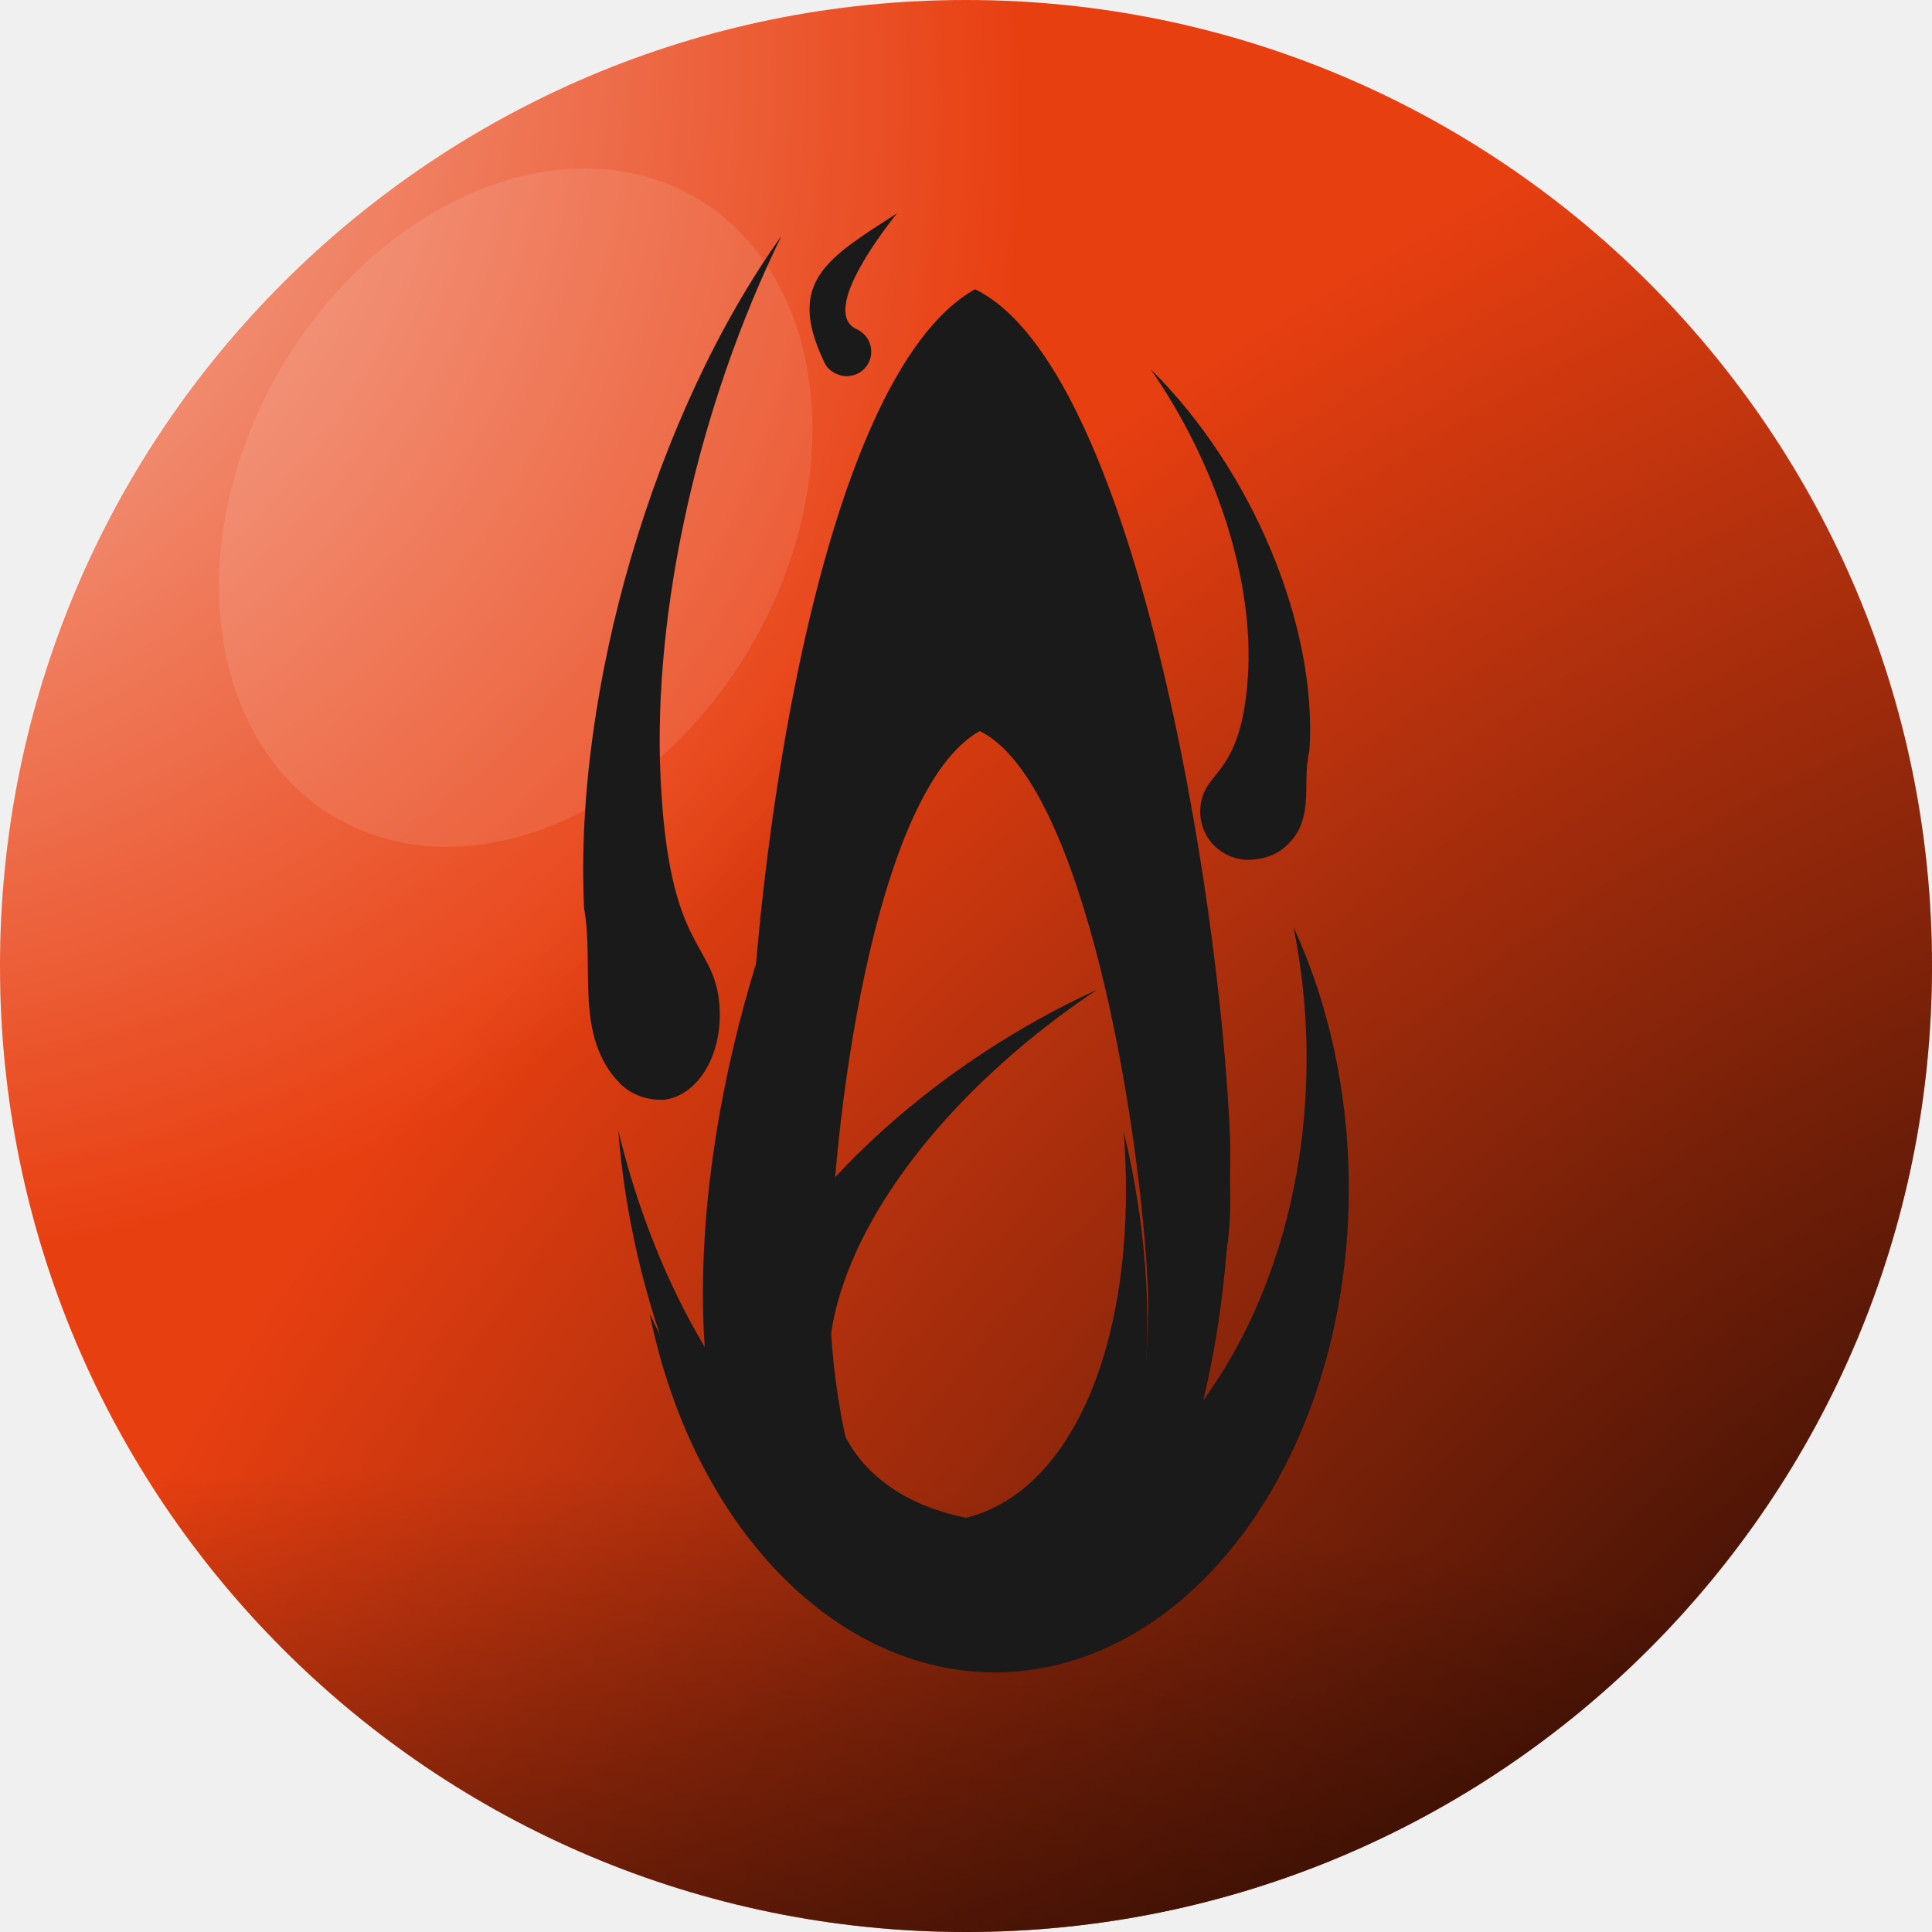
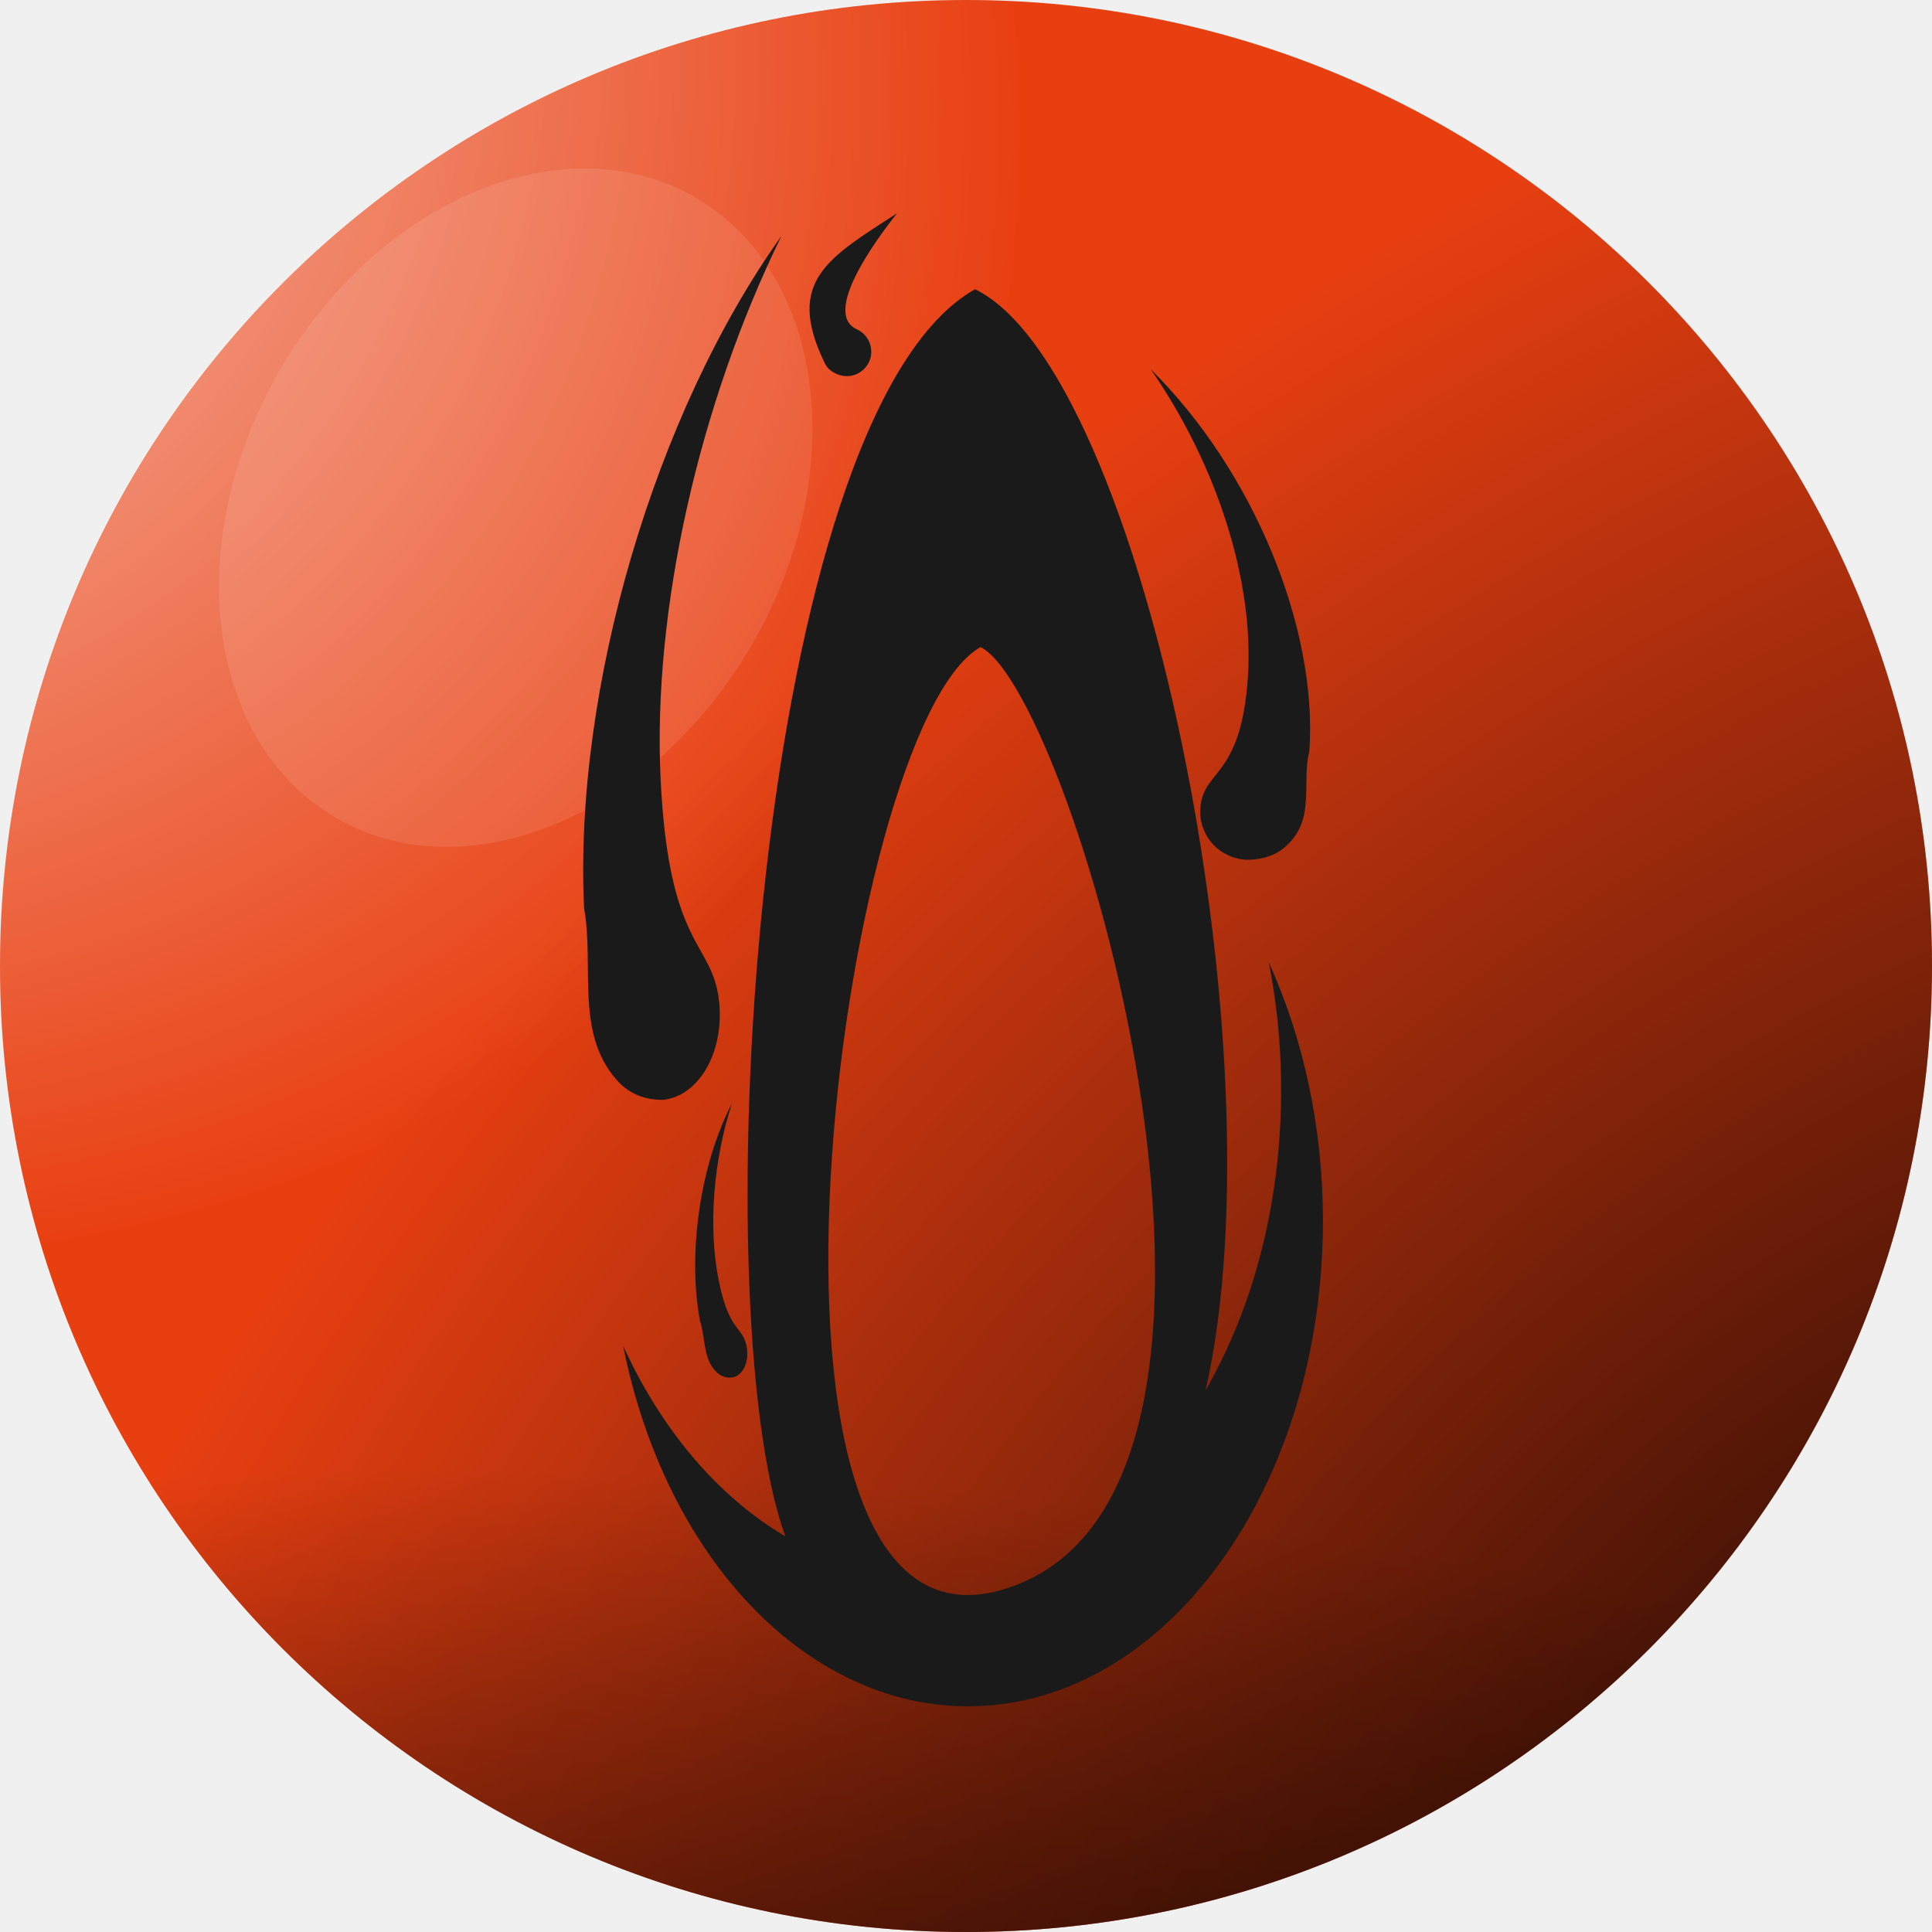
- <svg xmlns="http://www.w3.org/2000/svg" xmlns:xlink="http://www.w3.org/1999/xlink" version="1.1" id="svg2" width="500" height="500" viewBox="0 0 500 500" xml:space="preserve">
+ <svg xmlns="http://www.w3.org/2000/svg" xmlns:xlink="http://www.w3.org/1999/xlink" version="1.1" id="svg2" width="100" height="100" viewBox="0 0 100 100" xml:space="preserve">
  <defs id="defs6">
    <linearGradient id="linearGradient13977">
      <stop style="stop-color:#ffffff;stop-opacity:1;" offset="0" id="stop13973" />
      <stop style="stop-color:#ffffff;stop-opacity:0;" offset="1" id="stop13975" />
    </linearGradient>
    <linearGradient id="linearGradient8394">
      <stop style="stop-color:#000000;stop-opacity:1;" offset="0" id="stop8390" />
      <stop style="stop-color:#000000;stop-opacity:0;" offset="1" id="stop8392" />
    </linearGradient>
-     <radialGradient xlink:href="#linearGradient8394" id="radialGradient3641-0-9-5" cx="748.524" cy="897.765" fx="748.524" fy="897.765" r="23.524" gradientUnits="userSpaceOnUse" gradientTransform="matrix(22.64762,-17.67901,13.07243,16.74638,-20864.9,1797.139)" />
-     <radialGradient xlink:href="#linearGradient8394" id="radialGradient3641-0-9-6-44" cx="748.524" cy="897.765" fx="748.524" fy="897.765" r="23.524" gradientUnits="userSpaceOnUse" gradientTransform="matrix(22.78147,-17.50618,7.135184,9.285292,-15481.919,2084.285)" />
-     <radialGradient xlink:href="#linearGradient13977" id="radialGradient3641-1-9-3-3" cx="746.434" cy="904.352" fx="746.434" fy="904.352" r="23.524" gradientUnits="userSpaceOnUse" gradientTransform="matrix(10.88632,-10.95739,15.07094,14.97319,-28366.25,-9253.219)" />
+     <radialGradient xlink:href="#linearGradient8394" id="radialGradient3641-0-9-5" cx="748.524" cy="897.765" fx="748.524" fy="897.765" r="23.524" gradientUnits="userSpaceOnUse" gradientTransform="matrix(4.529522,-3.5358,2.614484,3.349275,1632.085,2819.828)" />
+     <radialGradient xlink:href="#linearGradient8394" id="radialGradient3641-0-9-6-44" cx="748.524" cy="897.765" fx="748.524" fy="897.765" r="23.524" gradientUnits="userSpaceOnUse" gradientTransform="matrix(4.556293,-3.501235,1.427036,1.857058,2748.183,-1948.178)" />
+     <radialGradient xlink:href="#linearGradient13977" id="radialGradient3641-1-9-3-3" cx="746.434" cy="904.352" fx="746.434" fy="904.352" r="23.524" gradientUnits="userSpaceOnUse" gradientTransform="matrix(2.177263,-2.191477,3.014186,2.994637,-11102.763,-5055.749)" />
  </defs>
-   <g id="g8" transform="translate(-7256.329,-3075.5)">
-     <g id="g50155">
-       <circle style="fill:#e83f11;fill-opacity:1;stroke-width:175.21" id="path761-70-1-2-6" cx="7506.329" cy="3325.5" r="250" />
-       <circle style="fill:url(#radialGradient3641-0-9-5);fill-opacity:1;stroke-width:175.21" id="path761-70-3-7-9-8" cx="7506.329" cy="3325.5" r="250" />
-       <circle style="fill:url(#radialGradient3641-0-9-6-44);fill-opacity:1;stroke-width:175.21" id="path761-70-3-7-9-9-8" cx="7659.26" cy="-2956.293" r="250" transform="rotate(45)" />
-       <circle style="fill:url(#radialGradient3641-1-9-3-3);fill-opacity:1;stroke-width:175.21" id="path761-70-3-0-8-8-4" cx="-7001.707" cy="-4287.193" r="250" transform="rotate(172.4152)" />
-       <ellipse style="fill:#ffffff;fill-opacity:0.1;stroke-width:1.787" id="path16255-3" cx="8003.193" cy="-917.657" rx="70.661" ry="92.769" transform="rotate(30)" />
-     </g>
-     <g id="g3" transform="matrix(2.552836,0,0,2.552836,7321.009,3130.699)" style="fill:#1a1a1a">
-       <path id="path2-3" style="fill:#1a1a1a;fill-opacity:1;stroke-width:1.306" d="M 73.511,7.699 C 57.389,16.756 50.478,68.106 50.427,94.392 50.904,124.089 62.248,148.051 75.764,147.913 89.281,147.775 99.851,123.589 99.373,93.892 98.343,68.586 89.55,15.509 73.511,7.699 Z m 0.475,44.79 c 10.58,5.152 16.381,40.164 17.061,56.857 0.315,19.59 -6.658,35.545 -15.574,35.636 -8.916,0.091 -16.399,-15.716 -16.714,-35.306 0.034,-17.339 4.592,-51.213 15.227,-57.187 z" />
-       <path id="path1-7-9" style="fill:#1a1a1a;stroke-width:0.313" d="M 53.895,2.284 C 41.039,20.275 32.821,48.255 33.876,70.448 c 1.084,5.981 -1.05,13.027 3.681,17.809 l 0.003,0.008 c 1.205,1.151 2.734,1.65 4.377,1.611 3.621,-0.421 6.143,-4.854 5.632,-9.901 -0.633,-6.252 -5.105,-5.176 -5.937,-22.678 C 40.825,40.31 45.467,19.486 53.895,2.284 Z" />
-       <path id="path1-7-9-0" style="fill:#1a1a1a;stroke-width:0.212" d="m 91.298,15.787 c 10.345,10.219 16.958,26.113 16.109,38.718 -0.872,3.397 0.845,7.4 -2.962,10.116 l -0.002,0.004 c -0.969,0.654 -2.2,0.937 -3.522,0.915 -2.914,-0.239 -4.943,-2.757 -4.532,-5.624 0.509,-3.551 4.108,-2.94 4.778,-12.882 0.65,-9.649 -3.086,-21.477 -9.868,-31.248 z" />
-       <path id="path1-7-9-6" style="fill:#1a1a1a;stroke-width:0.098" d="m 95.666,83.767 c 3.205,6.158 4.53,15.218 3.226,22.07 -0.6,1.812 -0.247,4.096 -1.928,5.374 l -9.84e-4,0.003 c -0.425,0.305 -0.922,0.393 -1.432,0.308 -1.107,-0.29 -1.696,-1.779 -1.315,-3.326 0.472,-1.916 1.815,-1.384 2.843,-6.789 0.998,-5.245 0.471,-11.923 -1.393,-17.641 z" />
-       <g id="g2" transform="matrix(1.276951,0,0,1.276951,33.75076,-32.29776)" style="fill:#1a1a1a">
-         <path id="path1" style="fill:#1a1a1a;stroke-width:0.265" d="m 56.417,81.959 a 38.667,28.275 89.455 0 1 1.039,9.901 A 38.667,28.275 89.455 0 1 29.549,130.795 38.667,28.275 89.455 0 1 5.298,112.63 38.667,28.275 89.455 0 0 32.901,141.126 38.667,28.275 89.455 0 0 60.808,102.191 38.667,28.275 89.455 0 0 56.417,81.959 Z" />
-         <path id="path1-7" style="fill:#1a1a1a;stroke-width:0.245" d="M 25.281,60.71 A 20.571,45.617 16.255 0 0 9.604,114.09 a 20.571,45.617 16.255 0 0 3.659,15.526 15.684,26.793 22.458 0 1 4.718,-13.3 20.571,45.617 16.255 0 1 -2.303,-12.525 20.571,45.617 16.255 0 1 9.603,-43.081 z" />
-         <path id="path1-5" style="fill:#1a1a1a;stroke-width:0.217" d="M 2.813,98.126 A 36.955,19.911 77.091 0 0 5.683,107.155 36.955,19.911 77.091 0 0 35.357,126.223 36.955,19.911 77.091 0 0 42.935,98.181 36.955,19.911 77.091 0 1 37.049,136.808 36.955,19.911 77.091 0 1 7.375,117.74 36.955,19.911 77.091 0 1 2.813,98.126 Z" />
-         <path id="path1-5-5" style="fill:#1a1a1a;stroke-width:0.217" d="m 40.815,86.939 a 19.911,36.955 56.998 0 0 -7.493,5.797 19.911,36.955 56.998 0 0 -7.713,34.419 19.911,36.955 56.998 0 0 28.938,-2.517 19.911,36.955 56.998 0 1 -38.298,7.742 19.911,36.955 56.998 0 1 7.713,-34.419 19.911,36.955 56.998 0 1 16.853,-11.022 z" />
-       </g>
-       <path id="path1-7-9-8" style="fill:#1a1a1a;stroke-width:0.119" d="M 65.601,4.085926e-5 C 63.451,2.704 57.976,10.152 61.534,11.763 c 0.781,0.355 1.324,1.089 1.434,1.94 2.16e-4,1.1e-4 4.3e-4,1.65e-4 6.16e-4,2.79e-4 -1.07e-4,3.29e-4 -3.09e-4,5.89e-4 -4.16e-4,9.18e-4 0.061,0.458 -0.007,0.923 -0.196,1.345 -0.566,1.25 -2.037,1.804 -3.287,1.238 C 58.907,16.048 58.451,15.64 58.208,15.053 54.279,6.851 58.682,4.481 65.601,0 Z" />
-     </g>
+   <g id="g8" transform="translate(-7256.329,-3075.499)">
+     <ellipse style="fill:#e83f11;fill-opacity:1;stroke-width:35.042" id="path761-70-1-2-6" cx="7306.329" cy="3125.499" rx="50" ry="50" />
+     <ellipse style="fill:url(#radialGradient3641-0-9-5);fill-opacity:1;stroke-width:35.042" id="path761-70-3-7-9-8" cx="7306.329" cy="3125.499" rx="50" ry="50" />
+     <circle style="fill:url(#radialGradient3641-0-9-6-44);fill-opacity:1;stroke-width:35.042" id="path761-70-3-7-9-9-8" cx="7376.417" cy="-2956.293" r="50" transform="rotate(45)" />
+     <circle style="fill:url(#radialGradient3641-1-9-3-3);fill-opacity:1;stroke-width:35.042" id="path761-70-3-0-8-8-4" cx="-6829.855" cy="-4062.544" transform="rotate(172.4152)" r="50" />
+     <ellipse style="fill:#ffffff;fill-opacity:0.1;stroke-width:0.357" id="path16255-3" cx="7858.171" cy="-955.295" rx="14.132" ry="18.554" transform="rotate(30)" />
+     <path id="path2-3" style="fill:#1a1a1a;fill-opacity:1;stroke-width:0.667" d="m 7306.798,3090.47 c -11.403,6.406 -14.174,52.592 -9.82,64.547 -3.466,-2.038 -6.396,-5.479 -8.395,-9.857 2.199,11.042 9.553,18.701 17.914,18.658 10.182,-0.052 18.378,-11.381 18.307,-25.305 -0.024,-4.667 -0.995,-9.238 -2.805,-13.203 1.369,6.875 0.667,15.293 -3.268,22.152 3.969,-17.428 -3.253,-52.765 -11.934,-56.992 z m 0.282,18.523 c 4.841,2.357 17.065,44.276 1.05,48.812 -14.762,4.181 -8.381,-44.694 -1.05,-48.812 z" />
+     <path id="path1-7-9" style="fill:#1a1a1a;stroke-width:0.16" d="m 7296.782,3087.706 c -6.564,9.186 -10.76,23.471 -10.221,34.802 0.553,3.054 -0.536,6.651 1.88,9.093 v 0 c 0.615,0.588 1.396,0.842 2.235,0.823 1.849,-0.215 3.136,-2.478 2.876,-5.055 -0.323,-3.192 -2.607,-2.643 -3.031,-11.579 -0.412,-8.673 1.958,-19.305 6.261,-28.088 z" />
+     <path id="path1-7-9-0" style="fill:#1a1a1a;stroke-width:0.108" d="m 7315.879,3094.6 c 5.282,5.218 8.658,13.332 8.225,19.768 -0.445,1.734 0.431,3.778 -1.512,5.165 v 0 c -0.495,0.334 -1.123,0.478 -1.798,0.467 -1.488,-0.122 -2.524,-1.408 -2.314,-2.871 0.26,-1.813 2.098,-1.501 2.439,-6.577 0.332,-4.926 -1.575,-10.966 -5.038,-15.954 z" />
+     <path id="path1-7-9-6" style="fill:#1a1a1a;stroke-width:0.05" d="m 7294.212,3132.619 c -1.637,3.144 -2.313,7.77 -1.647,11.268 0.306,0.925 0.126,2.091 0.984,2.744 v 0 c 0.217,0.156 0.471,0.2 0.731,0.157 0.565,-0.148 0.866,-0.908 0.672,-1.698 -0.241,-0.978 -0.926,-0.707 -1.452,-3.466 -0.509,-2.678 -0.24,-6.087 0.711,-9.007 z" />
+     <path id="path1-7-9-8" style="fill:#1a1a1a;stroke-width:0.061" d="m 7302.759,3086.54 c -1.098,1.381 -3.893,5.183 -2.077,6.005 0.399,0.181 0.676,0.556 0.732,0.991 1e-4,0 0,0 0,1e-4 0,2e-4 -1e-4,0 0,0 0.031,0.234 0,0.471 -0.1,0.687 -0.289,0.638 -1.04,0.921 -1.678,0.632 -0.295,-0.122 -0.528,-0.331 -0.652,-0.63 -2.006,-4.188 0.242,-5.398 3.775,-7.686 z" />
  </g>
</svg>
